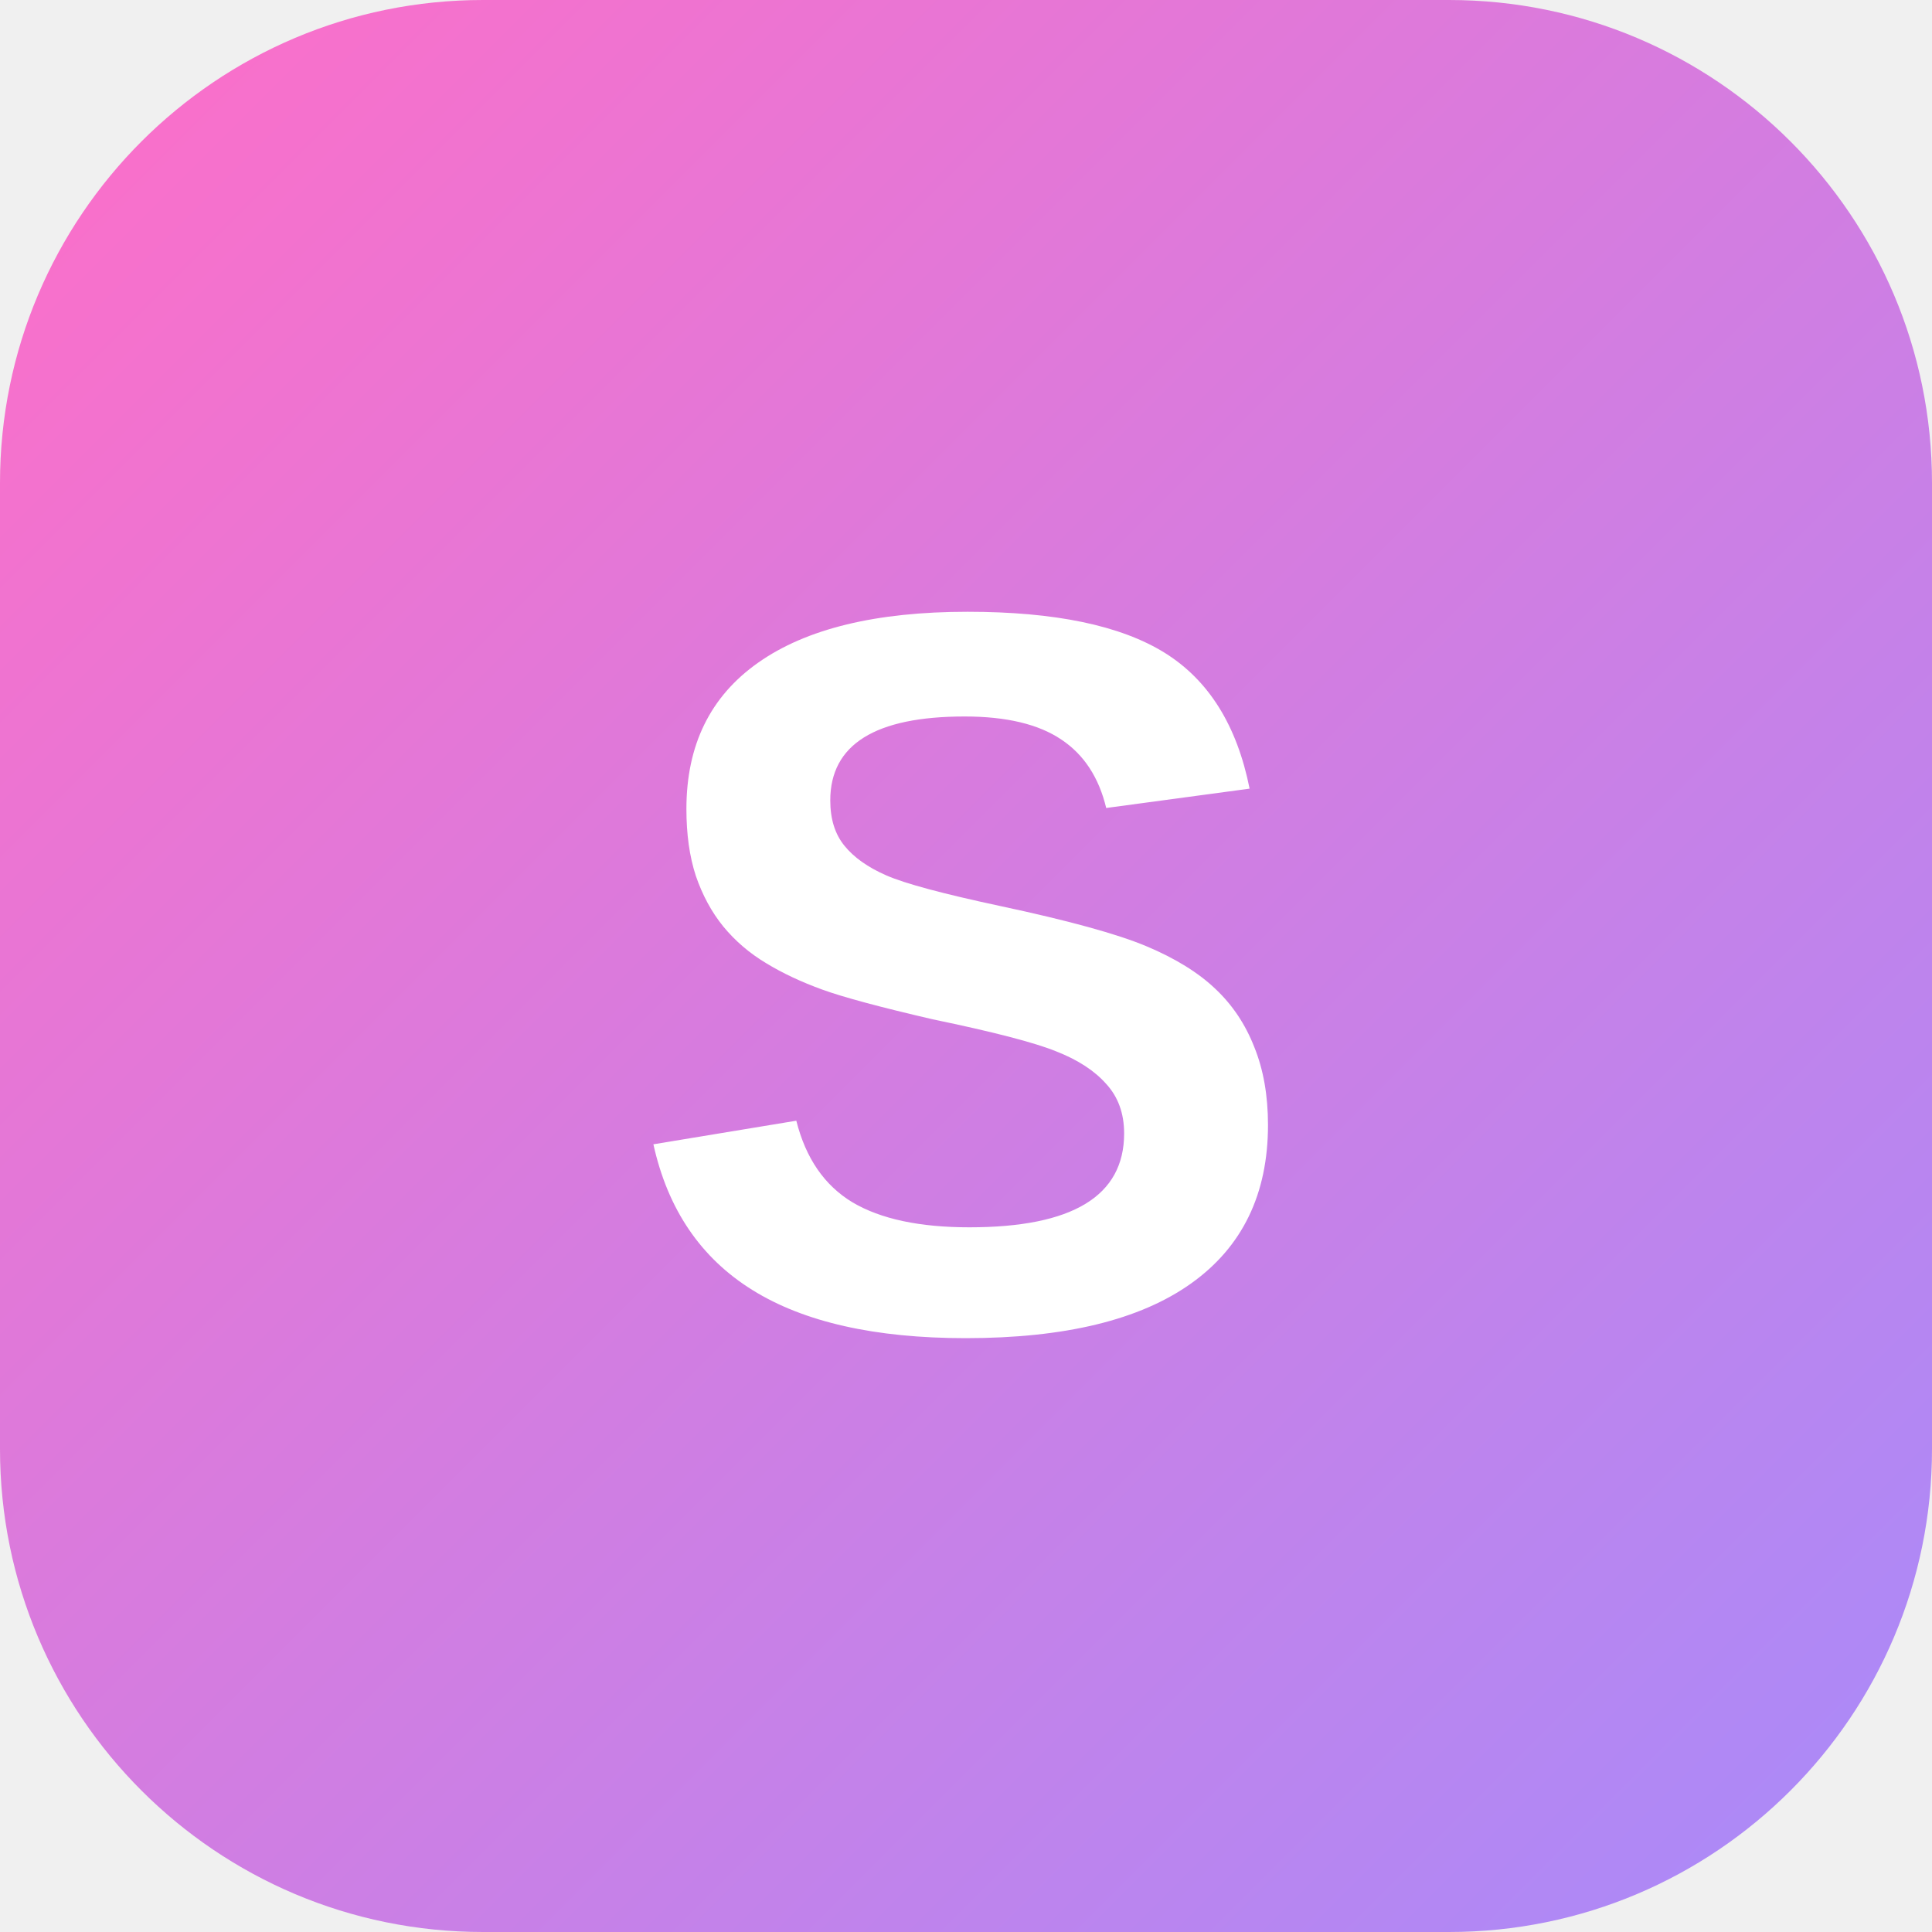
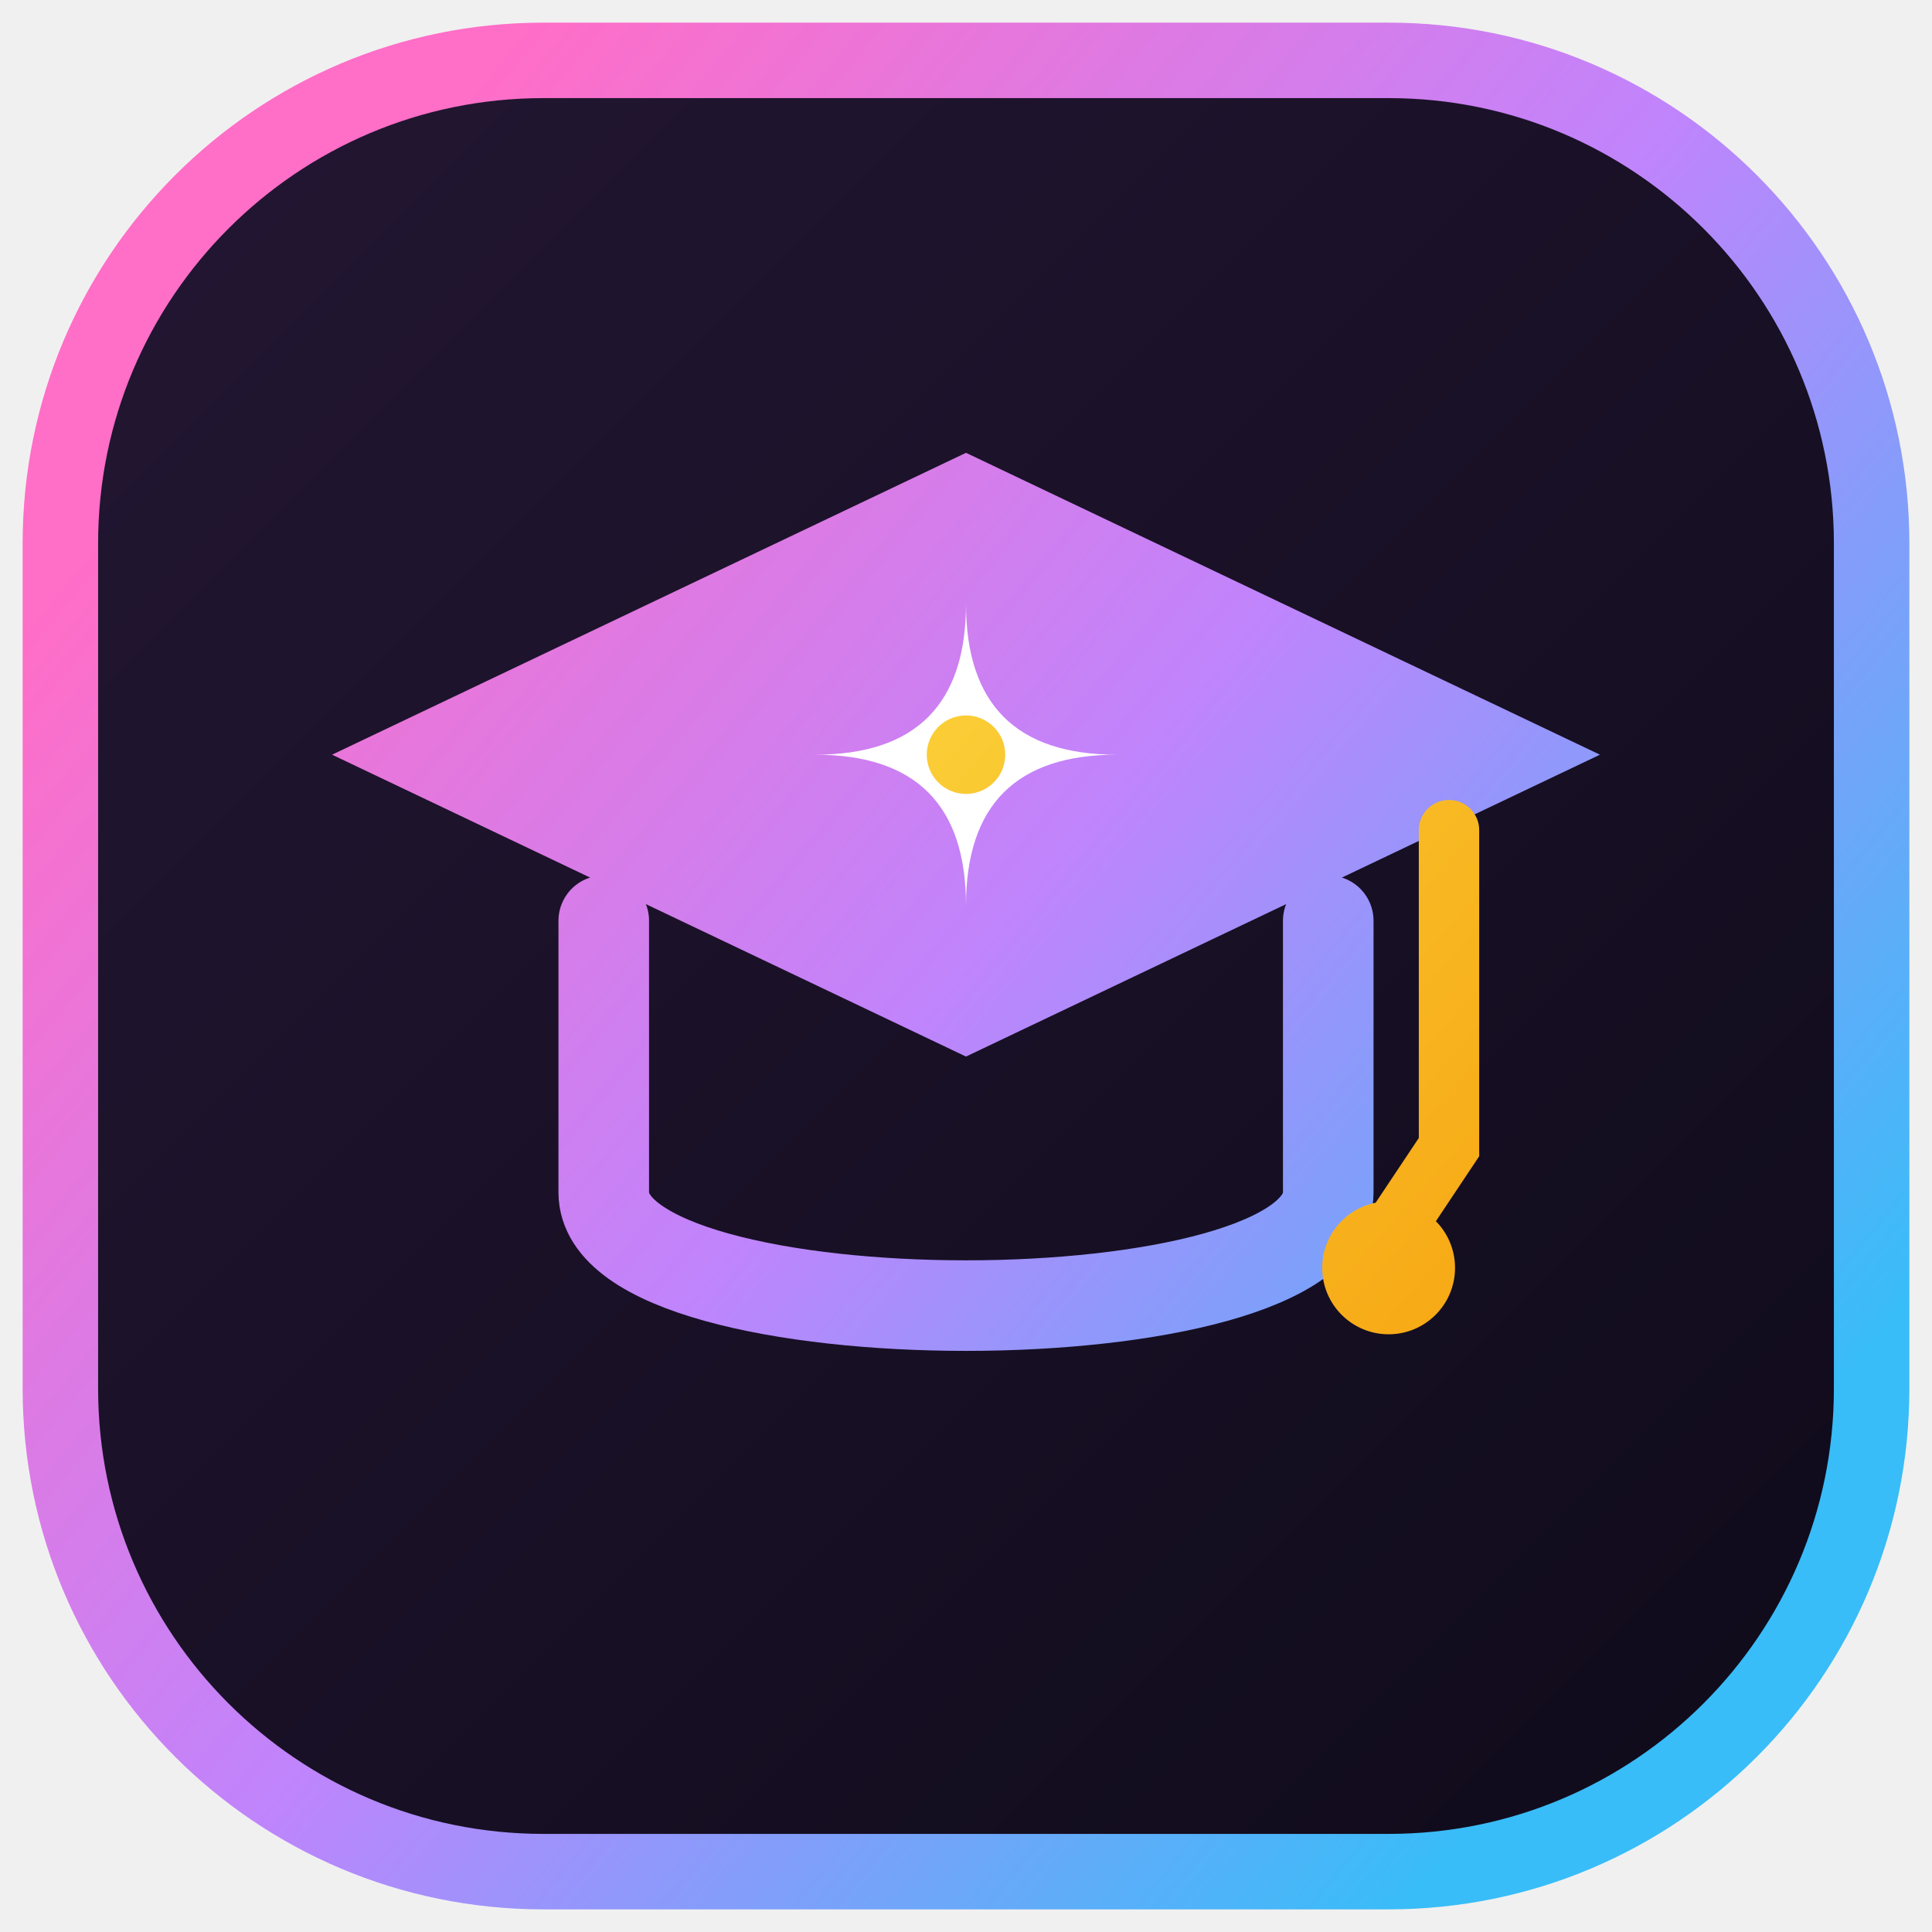
- <svg xmlns="http://www.w3.org/2000/svg" viewBox="0 0 64 64">
+ <svg xmlns="http://www.w3.org/2000/svg" viewBox="0 0 64 64" fill="none">
  <defs>
-     <linearGradient id="g" x1="0" y1="0" x2="1" y2="1">
-       <stop offset="0" stop-color="#ff6ec7" />
-       <stop offset="1" stop-color="#a78bfa" />
+     <linearGradient id="bg" x1="0" y1="0" x2="64" y2="64" gradientUnits="userSpaceOnUse">
+       <stop offset="0%" stop-color="#241734" />
+       <stop offset="100%" stop-color="#0e0a19" />
+     </linearGradient>
+     <linearGradient id="grad" x1="8" y1="12" x2="56" y2="52" gradientUnits="userSpaceOnUse">
+       <stop offset="0%" stop-color="#ff6ec7" />
+       <stop offset="50%" stop-color="#c084fc" />
+       <stop offset="100%" stop-color="#38bdf8" />
+     </linearGradient>
+     <linearGradient id="gold" x1="16" y1="20" x2="52" y2="52" gradientUnits="userSpaceOnUse">
+       <stop offset="0%" stop-color="#fde047" />
+       <stop offset="100%" stop-color="#f59e0b" />
    </linearGradient>
  </defs>
-   <rect width="64" height="64" rx="16" fill="url(#g)" />
-   <text x="32" y="44" font-family="Arial, sans-serif" font-size="34" font-weight="800" fill="#ffffff" text-anchor="middle">S</text>
+   <rect x="2" y="2" width="60" height="60" rx="16" fill="url(#bg)" stroke="url(#grad)" stroke-width="2.5" />
+   <path d="M32 15 L53 25 L32 35 L11 25 Z" fill="url(#grad)" />
+   <path d="M20 30.5 V39.5 C20 44.5 44 44.5 44 39.5 V30.5" fill="none" stroke="url(#grad)" stroke-width="3" stroke-linecap="round" />
+   <path d="M48 27.5 V38 L46 41" fill="none" stroke="url(#gold)" stroke-width="2" stroke-linecap="round" />
+   <circle cx="46" cy="42" r="2.2" fill="url(#gold)" />
+   <path d="M32 20 Q32 25 37 25 Q32 25 32 30 Q32 25 27 25 Q32 25 32 20 Z" fill="#ffffff" />
+   <circle cx="32" cy="25" r="1.3" fill="url(#gold)" />
</svg>
